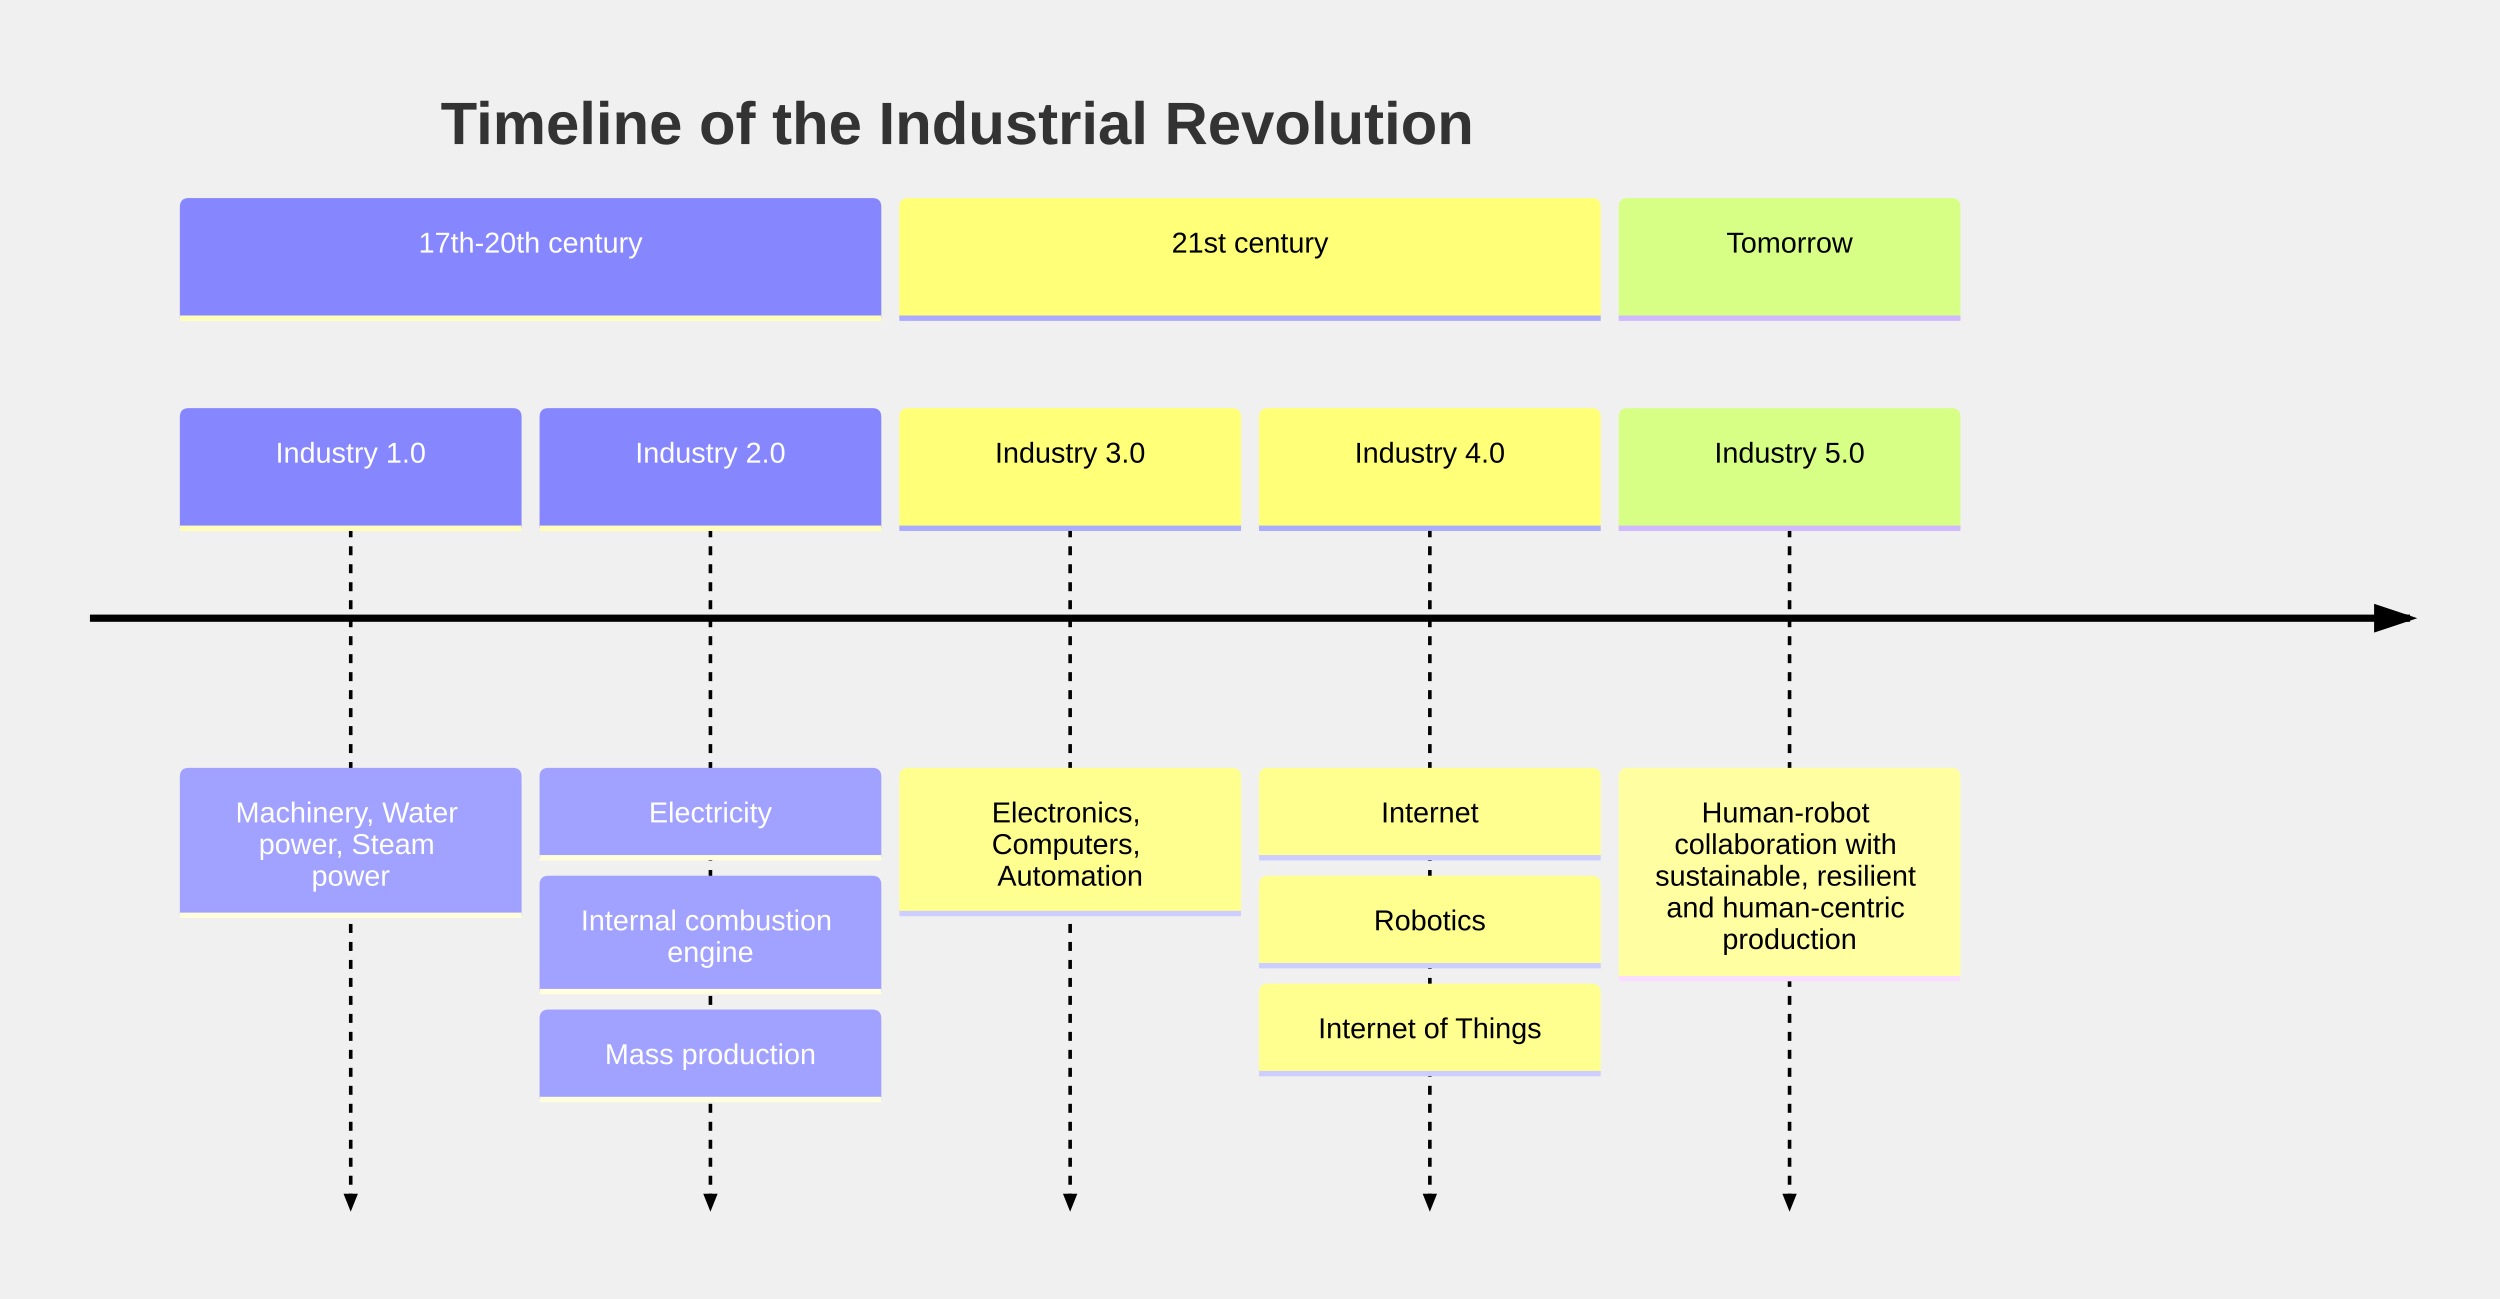
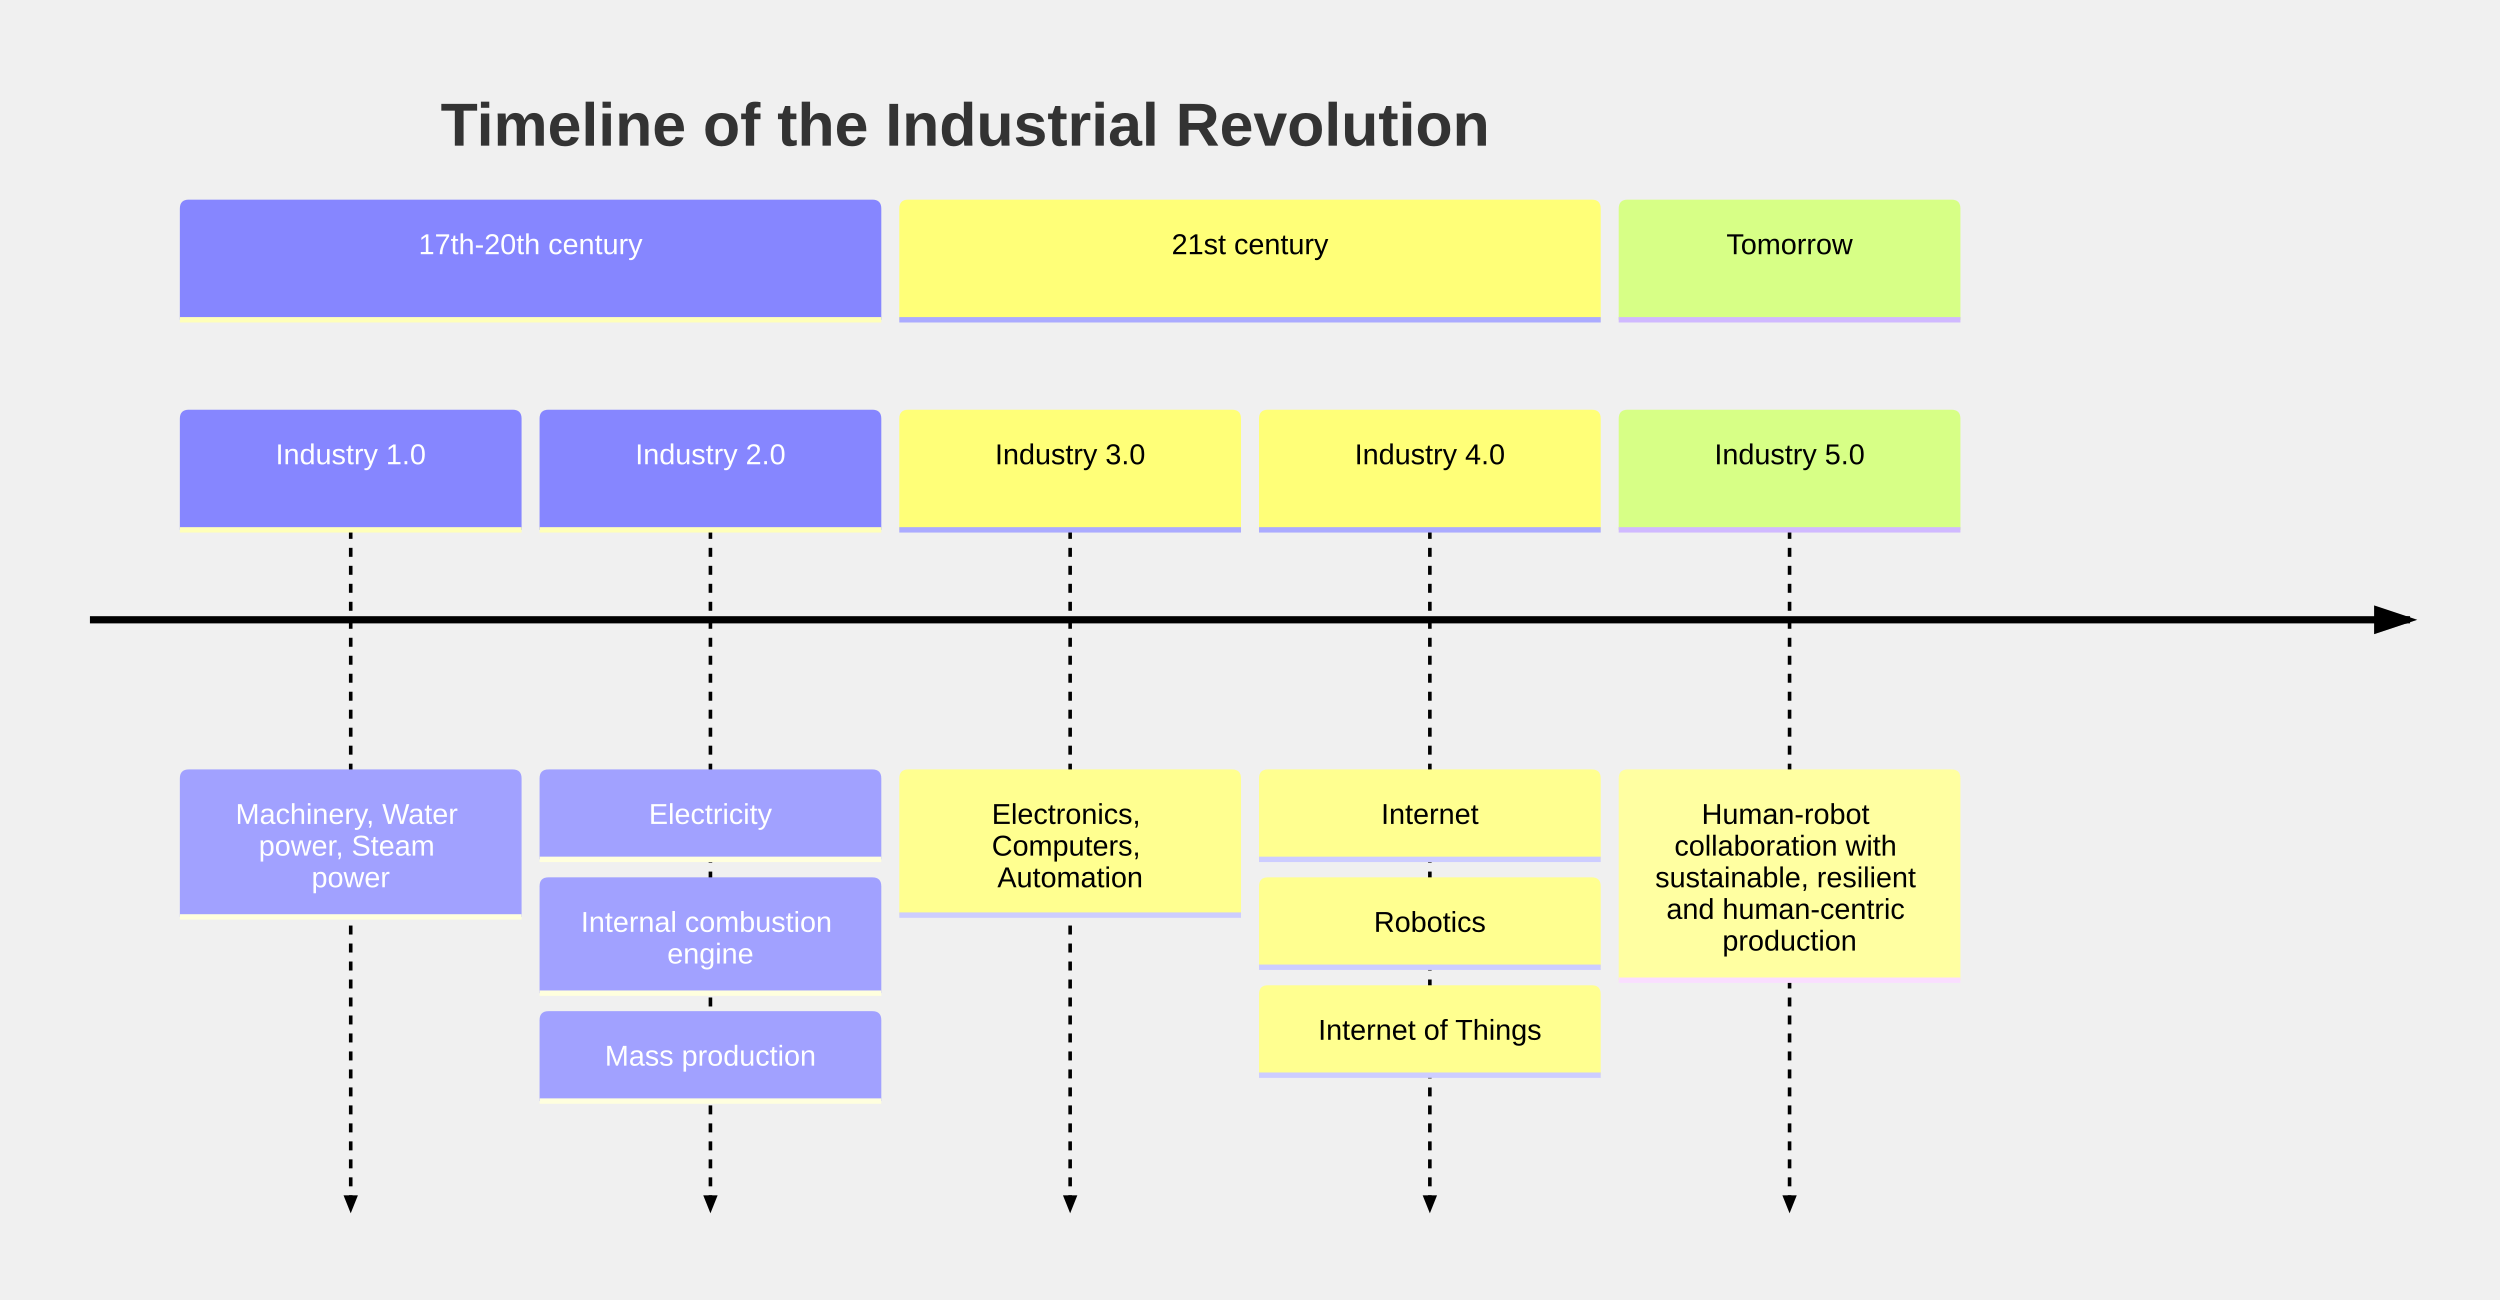
- <svg xmlns="http://www.w3.org/2000/svg" id="my-svg" width="100%" class="timeline" style="max-width: 1390px; background-color: white;" viewBox="100 -60.118 1390 721.718" role="graphics-document document" aria-roledescription="timeline">
+ <svg xmlns="http://www.w3.org/2000/svg" id="my-svg" width="100%" class="timeline" style="max-width: 1390px; background-color: white;" viewBox="100 -61 1390 722.6" role="graphics-document document" aria-roledescription="timeline">
  <style>#my-svg{font-family:"trebuchet ms", verdana, arial, sans-serif;font-size:16px;}#my-svg text{font-family:"trebuchet ms", verdana, arial, sans-serif;}</style>
  <g>
    <g class="lines">
      <path class="eventLine" d="M295,233.6L295,611.6" fill="none" stroke="#000000" stroke-width="2" stroke-dasharray="5 5" />
      <path d="M291,603.6L295,613.6L299,603.6Z" fill="#000000" stroke="none" />
      <path class="eventLine" d="M495,233.6L495,611.6" fill="none" stroke="#000000" stroke-width="2" stroke-dasharray="5 5" />
      <path d="M491,603.6L495,613.6L499,603.6Z" fill="#000000" stroke="none" />
      <path class="eventLine" d="M695,233.6L695,611.6" fill="none" stroke="#000000" stroke-width="2" stroke-dasharray="5 5" />
      <path d="M691,603.6L695,613.6L699,603.6Z" fill="#000000" stroke="none" />
      <path class="eventLine" d="M895,233.6L895,611.6" fill="none" stroke="#000000" stroke-width="2" stroke-dasharray="5 5" />
      <path d="M891,603.6L895,613.6L899,603.6Z" fill="#000000" stroke="none" />
      <path class="eventLine" d="M1095,233.6L1095,611.6" fill="none" stroke="#000000" stroke-width="2" stroke-dasharray="5 5" />
      <path d="M1091,603.6L1095,613.6L1099,603.6Z" fill="#000000" stroke="none" />
      <path class="axis" d="M150,283.6L1440,283.6" fill="none" stroke="#000000" stroke-width="4" />
      <path d="M1420,275.6L1444,283.6L1420,291.6Z" fill="#000000" stroke="none" />
    </g>
    <g class="nodes">
      <g class="node">
        <path class="node-bkg" d="M200,116.8L200,55C200,51.667,201.667,50,205,50L585,50C588.333,50,590,51.667,590,55L590,116.8Z" fill="#8686ff" stroke="none" />
        <path d="M200,116.8L590,116.8" fill="none" stroke="#ffffb9" stroke-width="3" />
      </g>
      <text class="nodeText" x="395" y="80.32" text-anchor="middle" font-size="16" fill="#ffffff">17th-20th century</text>
      <g class="node">
        <path class="node-bkg" d="M200,233.6L200,171.8C200,168.467,201.667,166.8,205,166.8L385,166.8C388.333,166.8,390,168.467,390,171.8L390,233.6Z" fill="#8686ff" stroke="none" />
        <path d="M200,233.6L390,233.6" fill="none" stroke="#ffffb9" stroke-width="3" />
      </g>
      <text class="nodeText" x="295" y="197.12" text-anchor="middle" font-size="16" fill="#ffffff">Industry 1.0</text>
      <g class="node">
        <path class="node-bkg" d="M200,448.8L200,371.8C200,368.467,201.667,366.8,205,366.8L385,366.8C388.333,366.8,390,368.467,390,371.8L390,448.8Z" fill="#a1a1ff" stroke="none" />
        <path d="M200,448.8L390,448.8" fill="none" stroke="#ffffde" stroke-width="3" />
      </g>
      <text class="eventText" x="295" y="397.12" text-anchor="middle" font-size="16" fill="#ffffff">
        <tspan x="295" y="397.12">Machinery, Water</tspan>
        <tspan x="295" y="414.72">power, Steam</tspan>
        <tspan x="295" y="432.32">power</tspan>
      </text>
      <g class="node">
        <path class="node-bkg" d="M400,233.6L400,171.8C400,168.467,401.667,166.8,405,166.8L585,166.8C588.333,166.8,590,168.467,590,171.8L590,233.6Z" fill="#8686ff" stroke="none" />
        <path d="M400,233.6L590,233.6" fill="none" stroke="#ffffb9" stroke-width="3" />
      </g>
      <text class="nodeText" x="495" y="197.12" text-anchor="middle" font-size="16" fill="#ffffff">Industry 2.0</text>
      <g class="node">
        <path class="node-bkg" d="M400,416.8L400,371.8C400,368.467,401.667,366.8,405,366.8L585,366.8C588.333,366.8,590,368.467,590,371.8L590,416.8Z" fill="#a1a1ff" stroke="none" />
        <path d="M400,416.8L590,416.8" fill="none" stroke="#ffffde" stroke-width="3" />
      </g>
      <text class="eventText" x="495" y="397.12" text-anchor="middle" font-size="16" fill="#ffffff">Electricity</text>
      <g class="node">
        <path class="node-bkg" d="M400,491.2L400,431.8C400,428.467,401.667,426.8,405,426.8L585,426.8C588.333,426.8,590,428.467,590,431.8L590,491.2Z" fill="#a1a1ff" stroke="none" />
        <path d="M400,491.2L590,491.2" fill="none" stroke="#ffffde" stroke-width="3" />
      </g>
      <text class="eventText" x="495" y="457.12" text-anchor="middle" font-size="16" fill="#ffffff">
        <tspan x="495" y="457.12">Internal combustion</tspan>
        <tspan x="495" y="474.72">engine</tspan>
      </text>
      <g class="node">
        <path class="node-bkg" d="M400,551.2L400,506.2C400,502.867,401.667,501.2,405,501.2L585,501.2C588.333,501.2,590,502.867,590,506.2L590,551.2Z" fill="#a1a1ff" stroke="none" />
        <path d="M400,551.2L590,551.2" fill="none" stroke="#ffffde" stroke-width="3" />
      </g>
      <text class="eventText" x="495" y="531.52" text-anchor="middle" font-size="16" fill="#ffffff">Mass production</text>
      <g class="node">
        <path class="node-bkg" d="M600,116.8L600,55C600,51.667,601.667,50,605,50L985,50C988.333,50,990,51.667,990,55L990,116.8Z" fill="#ffff78" stroke="none" />
        <path d="M600,116.8L990,116.8" fill="none" stroke="#ababff" stroke-width="3" />
      </g>
      <text class="nodeText" x="795" y="80.32" text-anchor="middle" font-size="16" fill="#000000">21st century</text>
      <g class="node">
        <path class="node-bkg" d="M600,233.6L600,171.8C600,168.467,601.667,166.8,605,166.8L785,166.8C788.333,166.8,790,168.467,790,171.8L790,233.6Z" fill="#ffff78" stroke="none" />
        <path d="M600,233.6L790,233.6" fill="none" stroke="#ababff" stroke-width="3" />
      </g>
      <text class="nodeText" x="695" y="197.12" text-anchor="middle" font-size="16" fill="#000000">Industry 3.0</text>
      <g class="node">
        <path class="node-bkg" d="M600,447.8L600,371.8C600,368.467,601.667,366.8,605,366.8L785,366.8C788.333,366.8,790,368.467,790,371.8L790,447.8Z" fill="#ffff90" stroke="none" />
        <path d="M600,447.8L790,447.8" fill="none" stroke="#cdcdff" stroke-width="3" />
      </g>
      <text class="eventText" x="695" y="397.12" text-anchor="middle" font-size="16" fill="#000000">
        <tspan x="695" y="397.12">Electronics,</tspan>
        <tspan x="695" y="414.72">Computers,</tspan>
        <tspan x="695" y="432.32">Automation</tspan>
      </text>
      <g class="node">
        <path class="node-bkg" d="M800,233.6L800,171.8C800,168.467,801.667,166.8,805,166.8L985,166.8C988.333,166.8,990,168.467,990,171.8L990,233.6Z" fill="#ffff78" stroke="none" />
        <path d="M800,233.6L990,233.6" fill="none" stroke="#ababff" stroke-width="3" />
      </g>
      <text class="nodeText" x="895" y="197.12" text-anchor="middle" font-size="16" fill="#000000">Industry 4.0</text>
      <g class="node">
        <path class="node-bkg" d="M800,416.8L800,371.8C800,368.467,801.667,366.8,805,366.8L985,366.8C988.333,366.8,990,368.467,990,371.8L990,416.8Z" fill="#ffff90" stroke="none" />
        <path d="M800,416.8L990,416.8" fill="none" stroke="#cdcdff" stroke-width="3" />
      </g>
      <text class="eventText" x="895" y="397.12" text-anchor="middle" font-size="16" fill="#000000">Internet</text>
      <g class="node">
        <path class="node-bkg" d="M800,476.8L800,431.8C800,428.467,801.667,426.8,805,426.8L985,426.8C988.333,426.8,990,428.467,990,431.8L990,476.8Z" fill="#ffff90" stroke="none" />
        <path d="M800,476.8L990,476.8" fill="none" stroke="#cdcdff" stroke-width="3" />
      </g>
      <text class="eventText" x="895" y="457.12" text-anchor="middle" font-size="16" fill="#000000">Robotics</text>
      <g class="node">
        <path class="node-bkg" d="M800,536.8L800,491.8C800,488.467,801.667,486.8,805,486.8L985,486.8C988.333,486.8,990,488.467,990,491.8L990,536.8Z" fill="#ffff90" stroke="none" />
        <path d="M800,536.8L990,536.8" fill="none" stroke="#cdcdff" stroke-width="3" />
      </g>
      <text class="eventText" x="895" y="517.12" text-anchor="middle" font-size="16" fill="#000000">Internet of Things</text>
      <g class="node">
        <path class="node-bkg" d="M1000,116.8L1000,55C1000,51.667,1001.667,50,1005,50L1185,50C1188.333,50,1190,51.667,1190,55L1190,116.8Z" fill="#d7ff86" stroke="none" />
        <path d="M1000,116.8L1190,116.8" fill="none" stroke="#d0b9ff" stroke-width="3" />
      </g>
      <text class="nodeText" x="1095" y="80.32" text-anchor="middle" font-size="16" fill="#000000">Tomorrow</text>
      <g class="node">
        <path class="node-bkg" d="M1000,233.6L1000,171.8C1000,168.467,1001.667,166.8,1005,166.8L1185,166.8C1188.333,166.8,1190,168.467,1190,171.8L1190,233.6Z" fill="#d7ff86" stroke="none" />
        <path d="M1000,233.6L1190,233.6" fill="none" stroke="#d0b9ff" stroke-width="3" />
      </g>
      <text class="nodeText" x="1095" y="197.12" text-anchor="middle" font-size="16" fill="#000000">Industry 5.0</text>
      <g class="node">
        <path class="node-bkg" d="M1000,484L1000,371.8C1000,368.467,1001.667,366.8,1005,366.8L1185,366.8C1188.333,366.8,1190,368.467,1190,371.8L1190,484Z" fill="#ffffa1" stroke="none" />
        <path d="M1000,484L1190,484" fill="none" stroke="#fadeff" stroke-width="3" />
      </g>
      <text class="eventText" x="1095" y="397.12" text-anchor="middle" font-size="16" fill="#000000">
        <tspan x="1095" y="397.12">Human-robot</tspan>
        <tspan x="1095" y="414.72">collaboration with</tspan>
        <tspan x="1095" y="432.32">sustainable, resilient</tspan>
        <tspan x="1095" y="449.92">and human-centric</tspan>
        <tspan x="1095" y="467.52">production</tspan>
      </text>
-       <text class="titleText" x="345" y="20" text-anchor="start" font-size="33.28" fill="#333" font-weight="bold">Timeline of the Industrial Revolution</text>
+       <text class="titleText" x="345" y="20" text-anchor="start" font-size="33.792" fill="#333" font-weight="bold">Timeline of the Industrial Revolution</text>
    </g>
  </g>
</svg>
